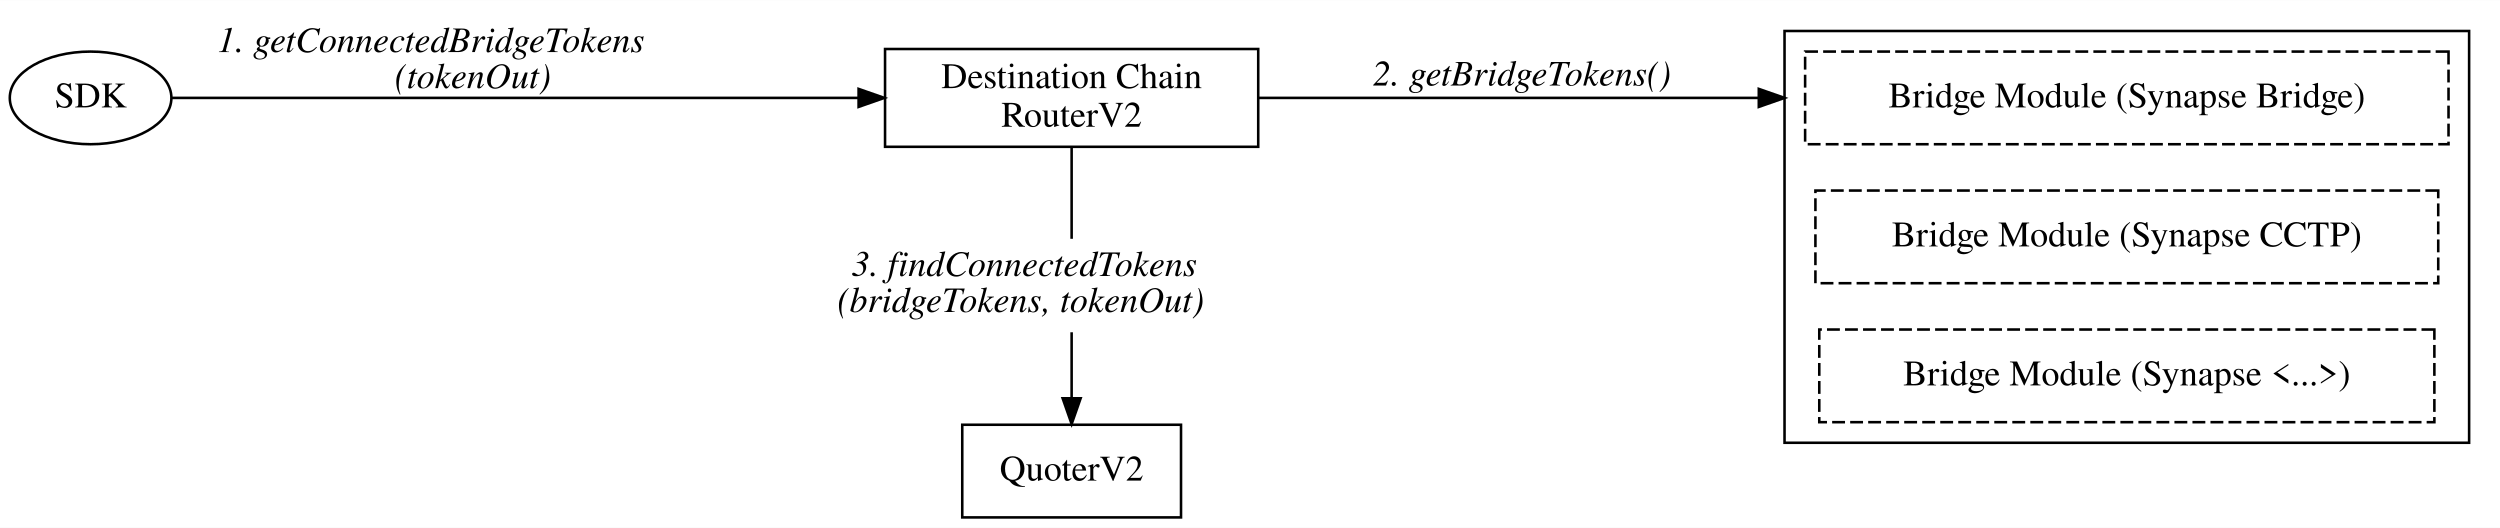
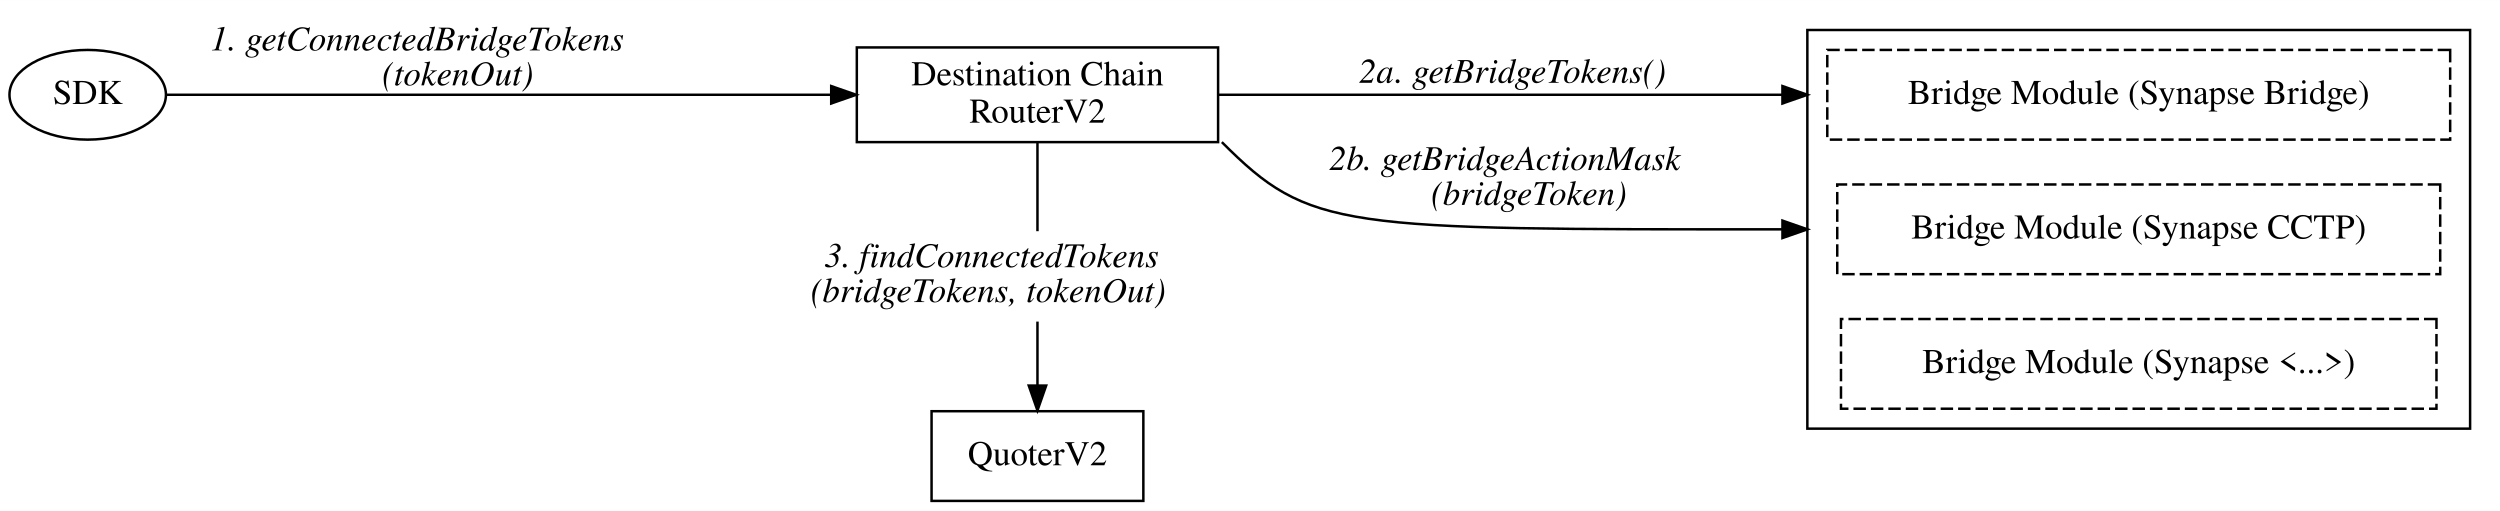
- <svg xmlns="http://www.w3.org/2000/svg" width="971pt" height="205pt" viewBox="0.00 0.00 971.39 205.00">
+ <svg xmlns="http://www.w3.org/2000/svg" width="1003pt" height="205pt" viewBox="0.00 0.00 1003.39 205.00">
  <g id="graph0" class="graph" transform="scale(1 1) rotate(0) translate(4 201)">
-     <polygon fill="white" stroke="transparent" points="-4,4 -4,-201 967.39,-201 967.39,4 -4,4" />
+     <polygon fill="white" stroke="transparent" points="-4,4 -4,-201 999.39,-201 999.39,4 -4,4" />
    <g id="clust1" class="cluster">
-       <polygon fill="none" stroke="black" points="689.39,-29 689.39,-189 955.39,-189 955.39,-29 689.39,-29" />
+       <polygon fill="none" stroke="black" points="721.39,-29 721.39,-189 987.39,-189 987.39,-29 721.39,-29" />
    </g>
    <g id="node1" class="node">
      <ellipse fill="none" stroke="black" cx="31.2" cy="-163" rx="31.4" ry="18" />
      <text text-anchor="middle" x="31.2" y="-159.3" font-family="Times,serif" font-size="14.00">SDK</text>
    </g>
    <g id="node2" class="node">
      <polygon fill="none" stroke="black" points="484.89,-182 339.89,-182 339.89,-144 484.89,-144 484.89,-182" />
      <text text-anchor="middle" x="412.39" y="-166.8" font-family="Times,serif" font-size="14.00">Destination Chain</text>
      <text text-anchor="middle" x="412.39" y="-151.8" font-family="Times,serif" font-size="14.00">RouterV2</text>
    </g>
    <g id="edge1" class="edge">
      <path fill="none" stroke="black" d="M62.59,-163C119.92,-163 245.81,-163 329.61,-163" />
      <polygon fill="black" stroke="black" points="329.61,-166.5 339.61,-163 329.61,-159.5 329.61,-166.5" />
      <text text-anchor="start" x="80.39" y="-180.8" font-family="Times,serif" font-style="italic" font-size="14.00">1. getConnectedBridgeTokens</text>
      <text text-anchor="start" x="149.39" y="-166.8" font-family="Times,serif" font-style="italic" font-size="14.00">(tokenOut)</text>
    </g>
    <g id="node3" class="node">
      <text text-anchor="start" x="326.89" y="-93.8" font-family="Times,serif" font-style="italic" font-size="14.00">3. findConnectedTokens</text>
      <text text-anchor="start" x="321.39" y="-79.8" font-family="Times,serif" font-style="italic" font-size="14.00">(bridgeTokens, tokenOut)</text>
    </g>
    <g id="edge2" class="edge">
      <path fill="none" stroke="black" d="M412.39,-143.75C412.39,-131.92 412.39,-120.08 412.39,-108.25" />
    </g>
    <g id="node5" class="node">
-       <polygon fill="none" stroke="black" stroke-dasharray="5,2" points="947.39,-181 697.39,-181 697.39,-145 947.39,-145 947.39,-181" />
-       <text text-anchor="middle" x="822.39" y="-159.3" font-family="Times,serif" font-size="14.00">Bridge Module (Synapse Bridge)</text>
+       <polygon fill="none" stroke="black" stroke-dasharray="5,2" points="979.39,-181 729.39,-181 729.39,-145 979.39,-145 979.39,-181" />
+       <text text-anchor="middle" x="854.39" y="-159.3" font-family="Times,serif" font-size="14.00">Bridge Module (Synapse Bridge)</text>
    </g>
    <g id="edge4" class="edge">
-       <path fill="none" stroke="black" d="M484.93,-163C540.58,-163 619.4,-163 686.76,-163" />
-       <polygon fill="black" stroke="black" points="679.39,-166.5 689.39,-163 679.39,-159.5 679.39,-166.5" />
-       <text text-anchor="start" x="529.39" y="-167.8" font-family="Times,serif" font-style="italic" font-size="14.00">2. getBridgeTokens()</text>
+       <path fill="none" stroke="black" d="M485.07,-163C548.22,-163 641.91,-163 718.99,-163" />
+       <polygon fill="black" stroke="black" points="711.39,-166.5 721.39,-163 711.39,-159.5 711.39,-166.5" />
+       <text text-anchor="start" x="541.39" y="-167.8" font-family="Times,serif" font-style="italic" font-size="14.00">2a. getBridgeTokens()</text>
+     </g>
+     <g id="node6" class="node">
+       <polygon fill="none" stroke="black" stroke-dasharray="5,2" points="975.39,-127 733.39,-127 733.39,-91 975.39,-91 975.39,-127" />
+       <text text-anchor="middle" x="854.39" y="-105.3" font-family="Times,serif" font-size="14.00">Bridge Module (Synapse CCTP)</text>
+     </g>
+     <g id="edge5" class="edge">
+       <path fill="none" stroke="black" d="M486.39,-144C521.72,-108.67 533.29,-108.93 711.4,-109" />
+       <polygon fill="black" stroke="black" points="711.4,-112.5 721.4,-109 711.4,-105.5 711.4,-112.5" />
+       <text text-anchor="start" x="529.39" y="-132.8" font-family="Times,serif" font-style="italic" font-size="14.00">2b. getBridgeActionMask</text>
+       <text text-anchor="start" x="570.39" y="-118.8" font-family="Times,serif" font-style="italic" font-size="14.00">(bridgeToken)</text>
    </g>
    <g id="node4" class="node">
      <polygon fill="none" stroke="black" points="454.89,-36 369.89,-36 369.89,0 454.89,0 454.89,-36" />
      <text text-anchor="middle" x="412.39" y="-14.3" font-family="Times,serif" font-size="14.00">QuoterV2</text>
    </g>
    <g id="edge3" class="edge">
      <path fill="none" stroke="black" d="M412.39,-71.95C412.39,-63.41 412.39,-54.86 412.39,-46.31" />
      <polygon fill="black" stroke="black" points="415.89,-46.28 412.39,-36.28 408.89,-46.28 415.89,-46.28" />
    </g>
-     <g id="node6" class="node">
-       <polygon fill="none" stroke="black" stroke-dasharray="5,2" points="943.39,-127 701.39,-127 701.39,-91 943.39,-91 943.39,-127" />
-       <text text-anchor="middle" x="822.39" y="-105.3" font-family="Times,serif" font-size="14.00">Bridge Module (Synapse CCTP)</text>
-     </g>
    <g id="node7" class="node">
-       <polygon fill="none" stroke="black" stroke-dasharray="5,2" points="941.89,-73 702.89,-73 702.89,-37 941.89,-37 941.89,-73" />
-       <text text-anchor="middle" x="822.39" y="-51.3" font-family="Times,serif" font-size="14.00">Bridge Module (Synapse &lt;...&gt;)</text>
+       <polygon fill="none" stroke="black" stroke-dasharray="5,2" points="973.89,-73 734.89,-73 734.89,-37 973.89,-37 973.89,-73" />
+       <text text-anchor="middle" x="854.39" y="-51.3" font-family="Times,serif" font-size="14.00">Bridge Module (Synapse &lt;...&gt;)</text>
    </g>
  </g>
</svg>
